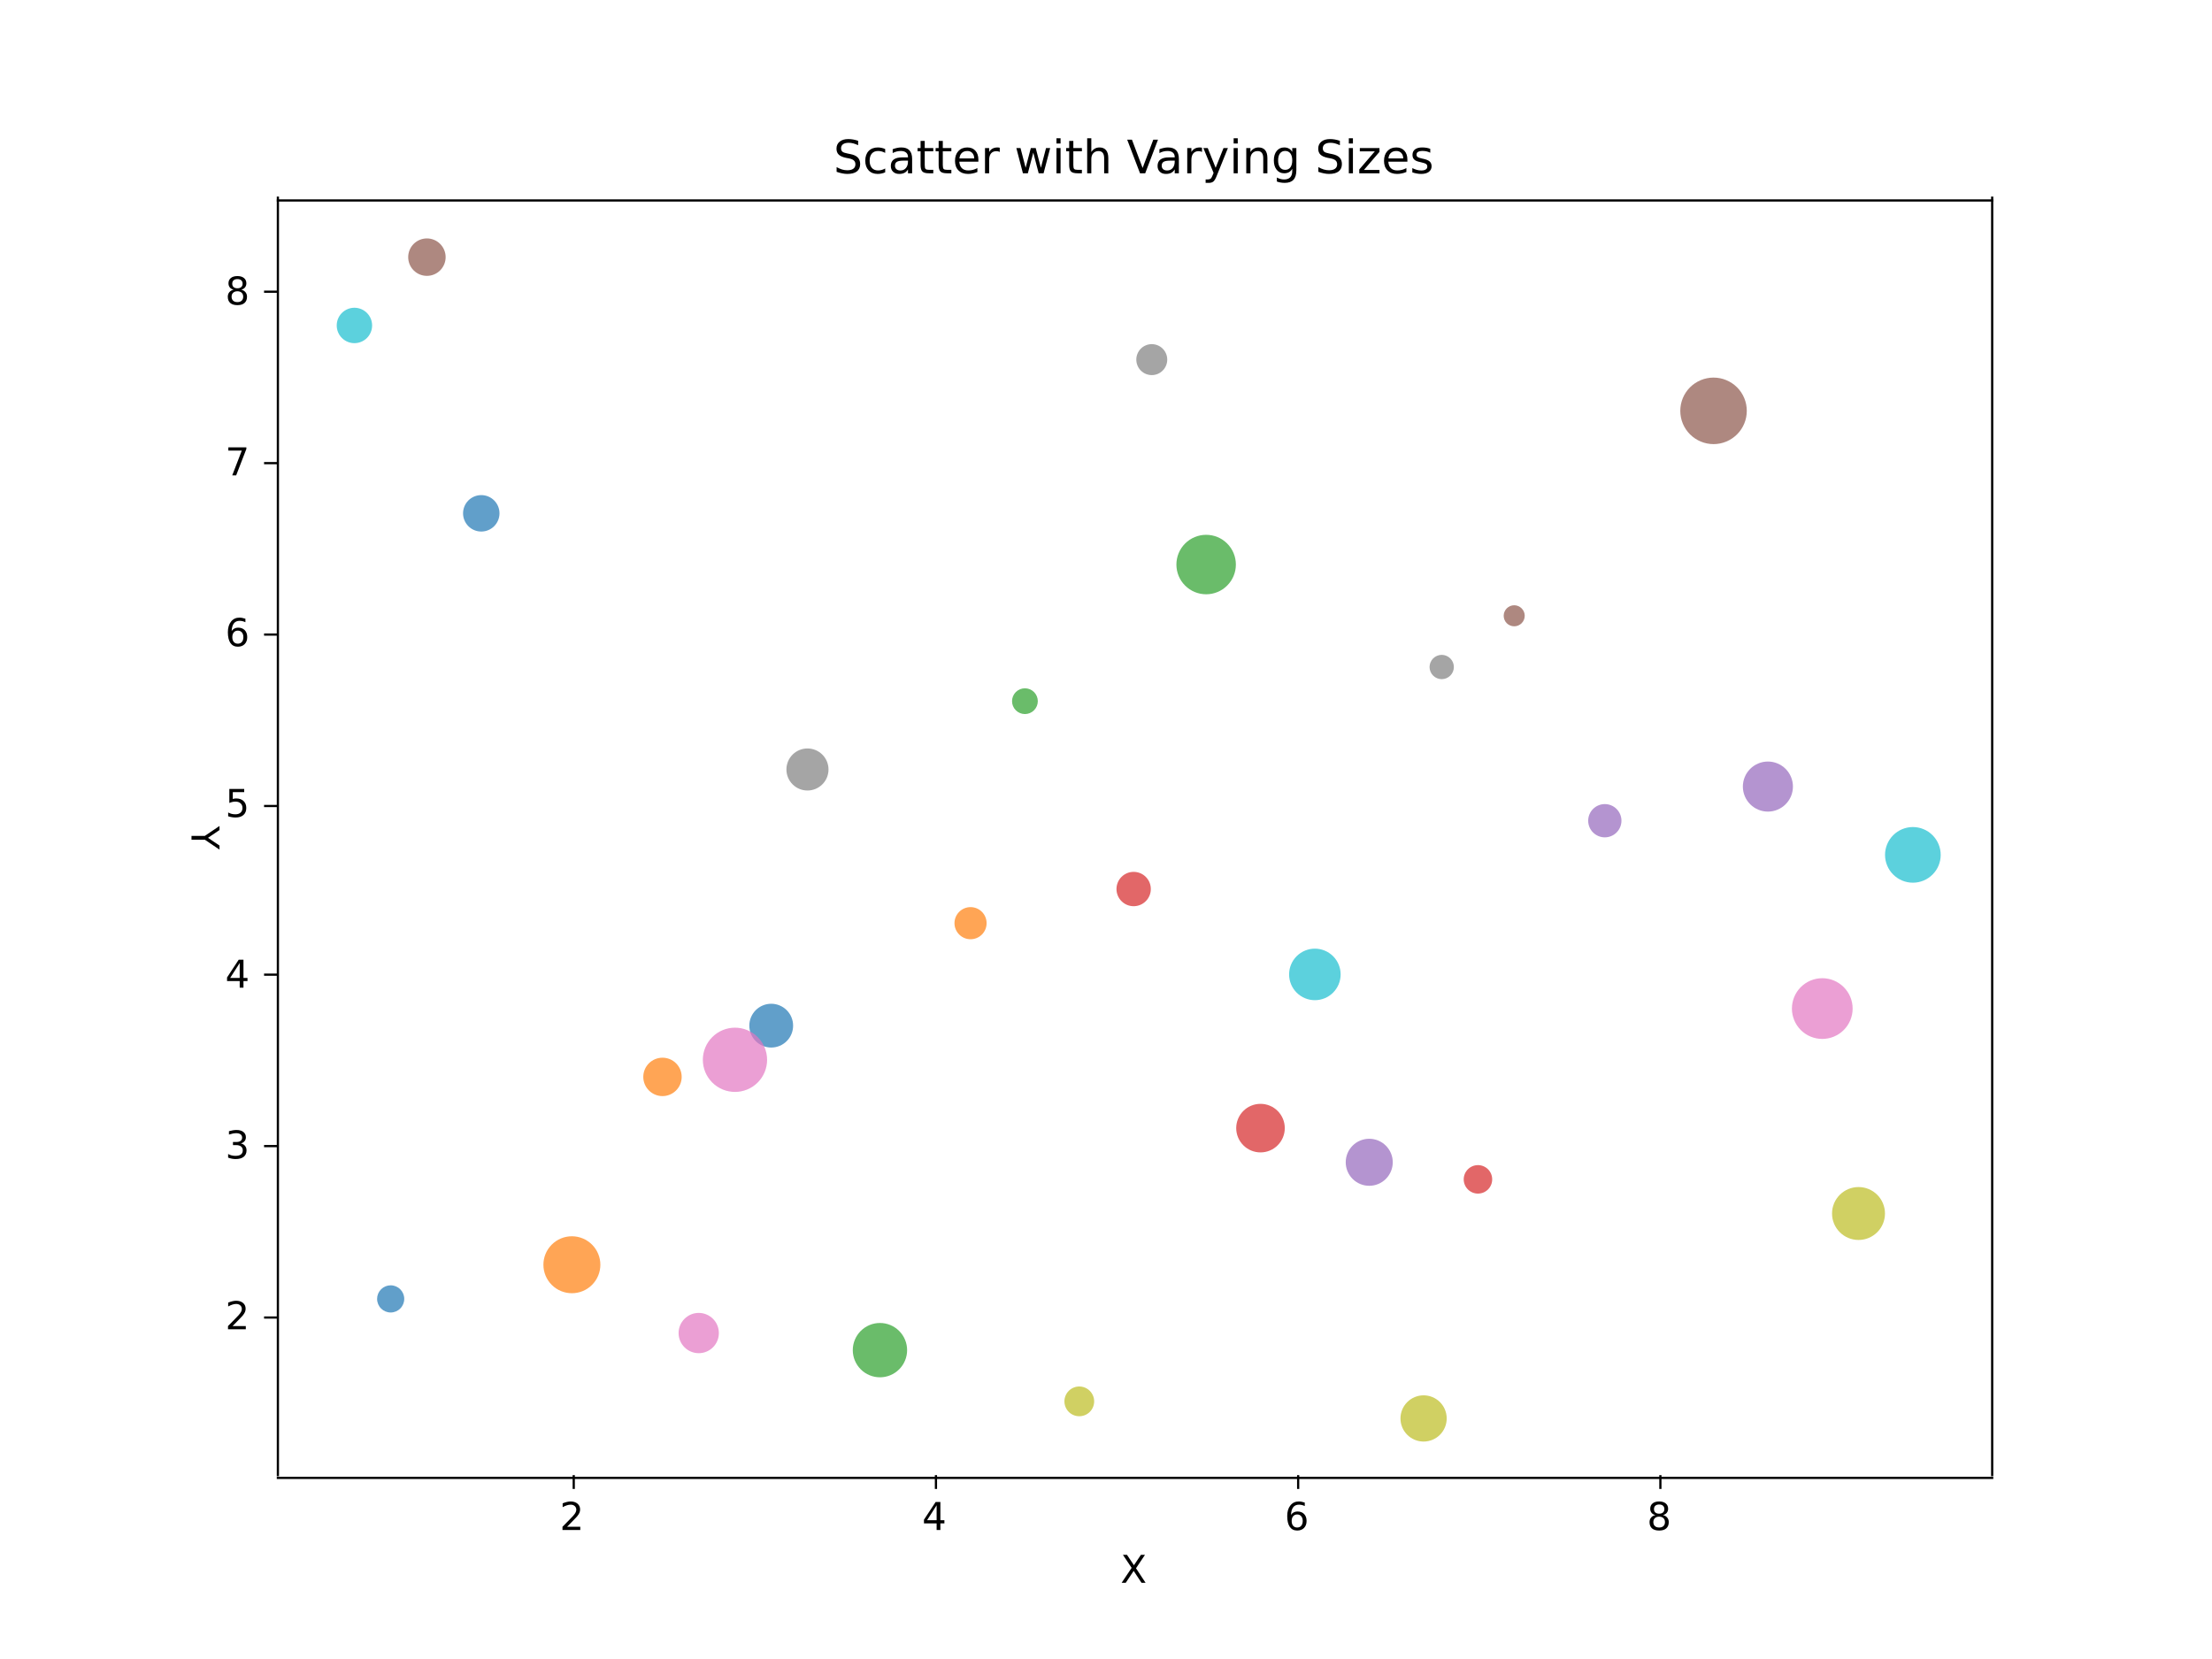
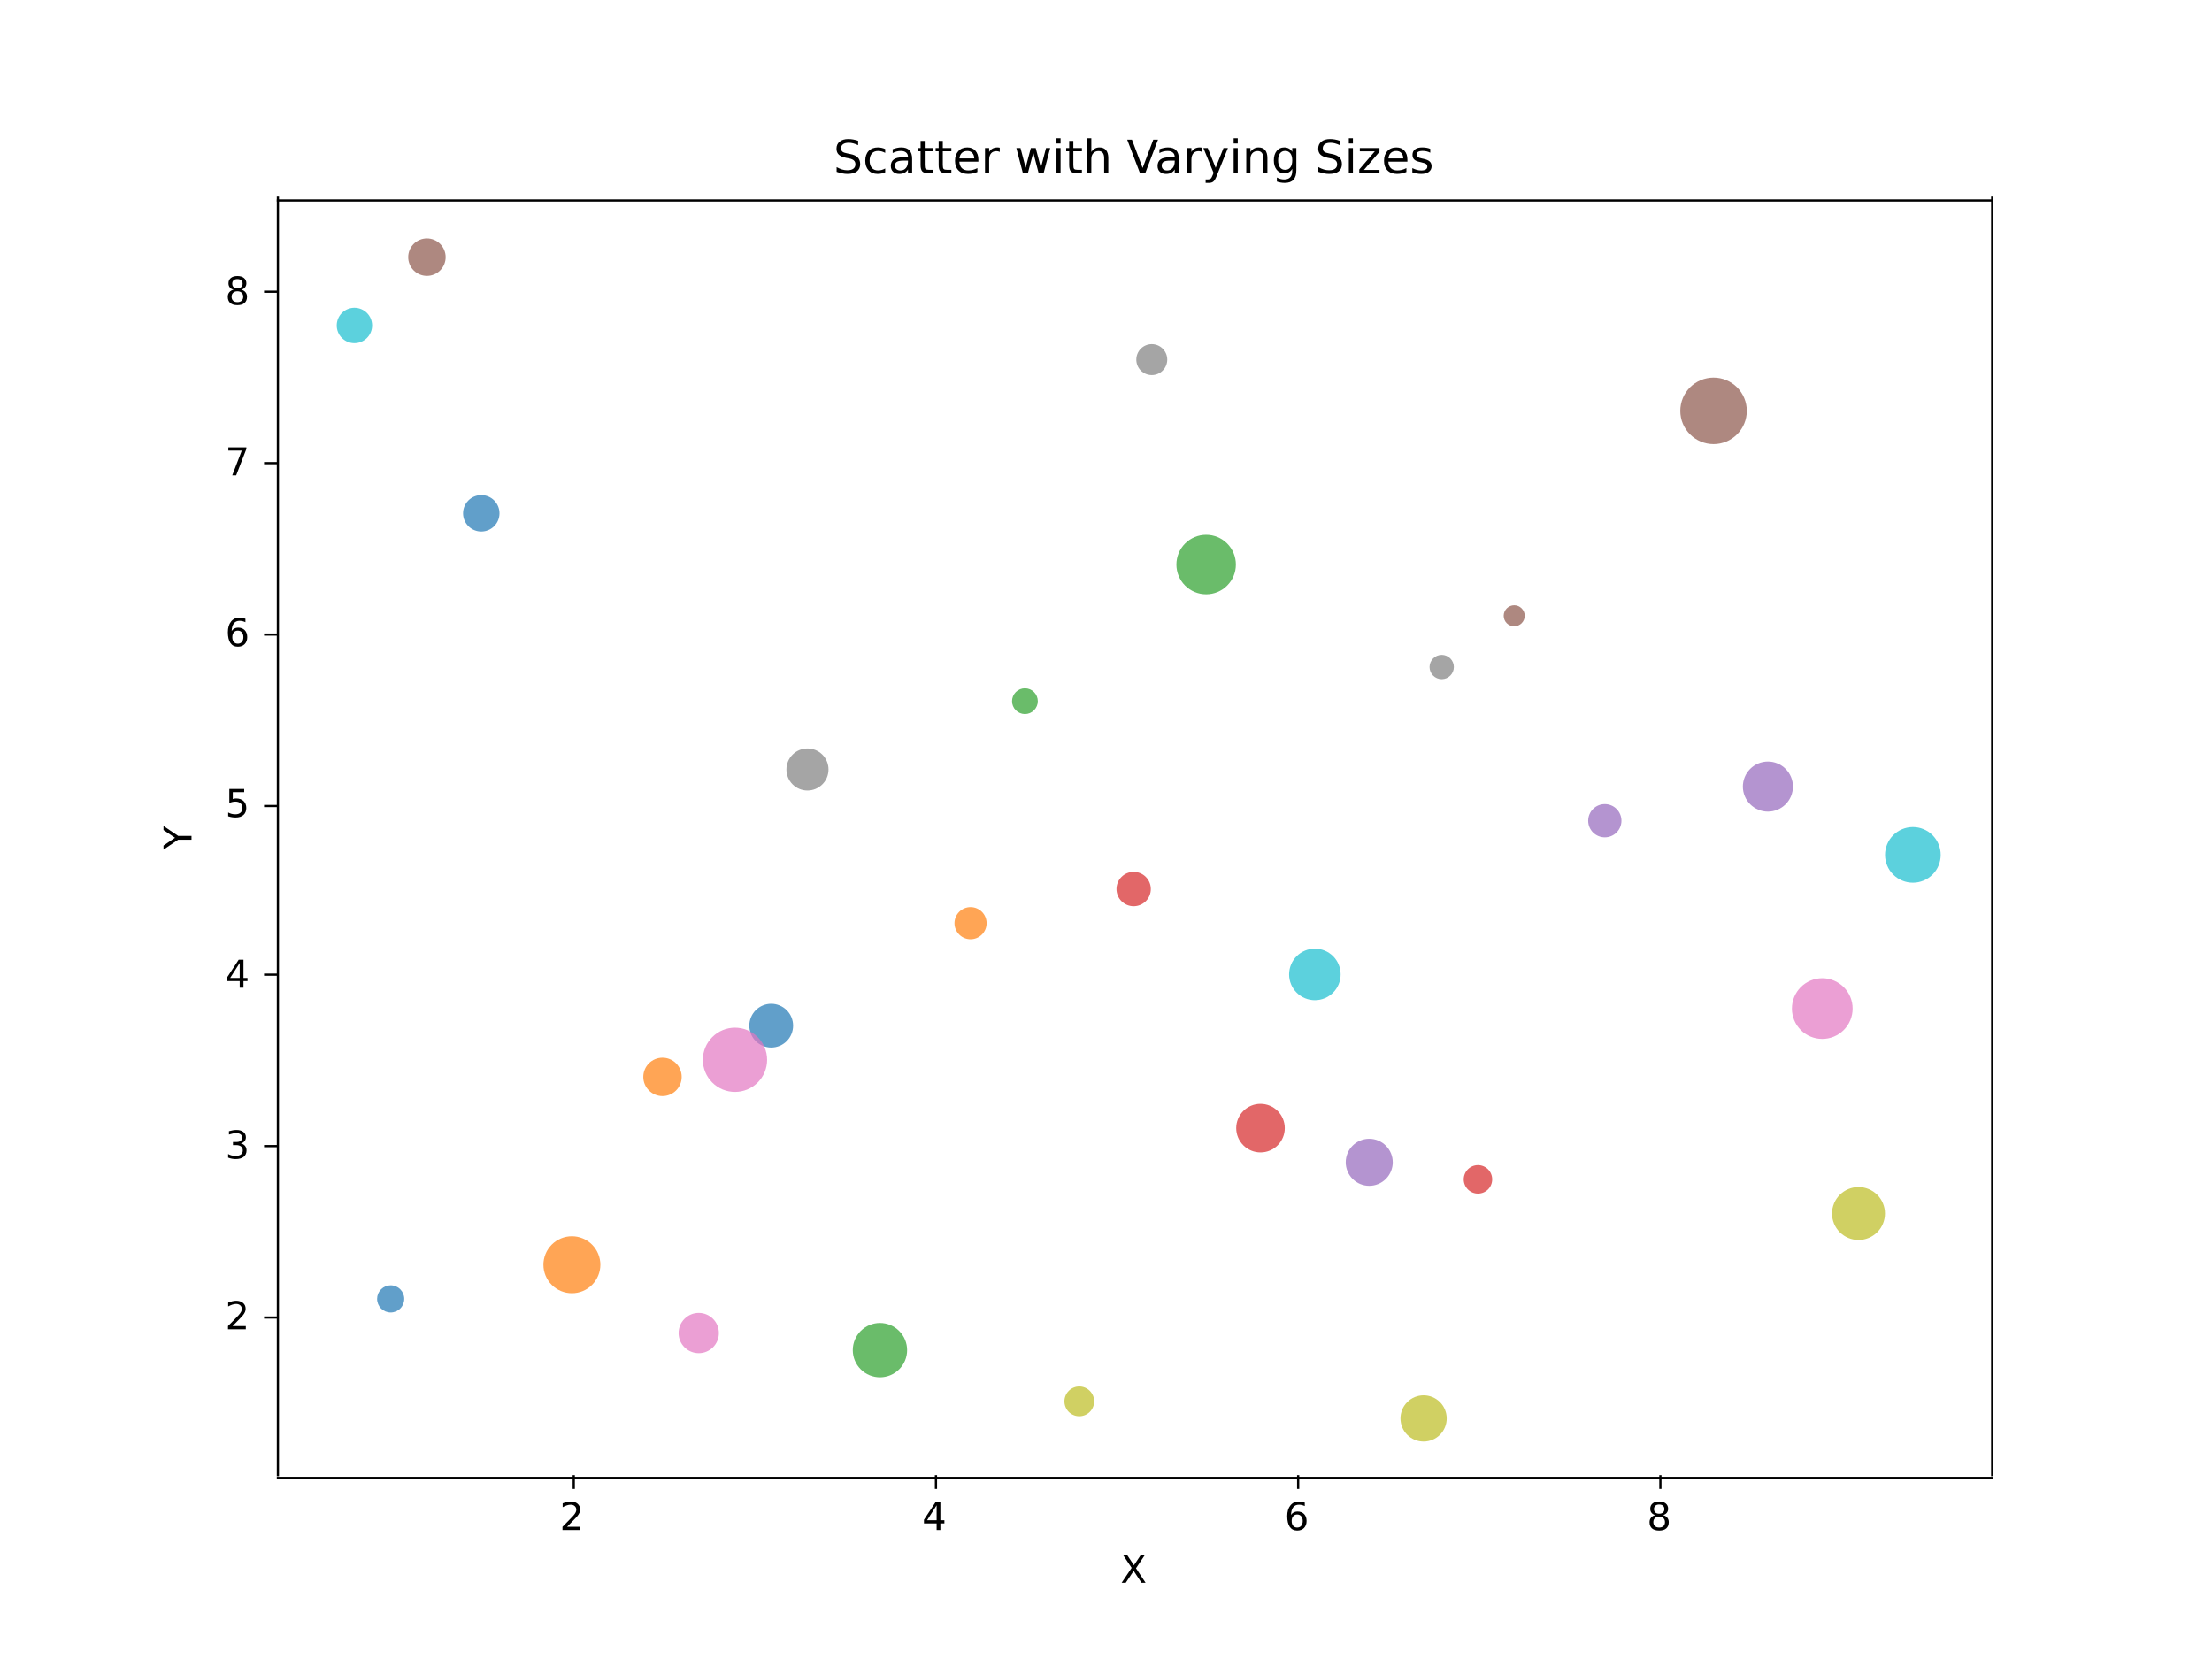
<svg xmlns="http://www.w3.org/2000/svg" width="800" height="600" viewBox="0 0 800 600">
  <defs>
</defs>
  <g transform="translate(0,600) scale(1,-1)">
    <rect width="800" height="600" fill="white" />
    <path d="M 0.00 0.00 L 800.00 0.00 L 800.00 600.00 L 0.00 600.00 L 0.00 0.00 Z " fill="#FFFFFF" fill-opacity="1.00" stroke="#000000" stroke-opacity="1.00" stroke-width="0.00" stroke-linecap="butt" stroke-linejoin="miter" />
    <path d="M 100.00 66.00 L 720.00 66.00 L 720.00 528.00 L 100.00 528.00 L 100.00 66.00 Z " fill="#FFFFFF" fill-opacity="1.00" stroke="none" stroke-opacity="0.00" stroke-width="0.00" stroke-linecap="butt" stroke-linejoin="miter" />
    <path d="M 141.29 125.32 C 142.59 125.32 143.84 125.84 144.76 126.76 C 145.68 127.68 146.20 128.93 146.20 130.24 C 146.20 131.54 145.68 132.79 144.76 133.71 C 143.84 134.63 142.59 135.15 141.29 135.15 C 139.99 135.15 138.74 134.63 137.82 133.71 C 136.90 132.79 136.38 131.54 136.38 130.24 C 136.38 128.93 136.90 127.68 137.82 126.76 C 138.74 125.84 139.99 125.32 141.29 125.32 Z " fill="#1F77B4" fill-opacity="0.70" stroke="none" stroke-opacity="0.00" stroke-width="0.00" stroke-linecap="butt" stroke-linejoin="round" />
    <path d="M 239.60 203.58 C 241.44 203.58 243.21 204.32 244.51 205.62 C 245.81 206.92 246.54 208.69 246.54 210.53 C 246.54 212.37 245.81 214.14 244.51 215.44 C 243.21 216.74 241.44 217.47 239.60 217.47 C 237.76 217.47 235.99 216.74 234.69 215.44 C 233.39 214.14 232.65 212.37 232.65 210.53 C 232.65 208.69 233.39 206.92 234.69 205.62 C 235.99 204.32 237.76 203.58 239.60 203.58 Z " fill="#FF7F0E" fill-opacity="0.70" stroke="none" stroke-opacity="0.00" stroke-width="0.00" stroke-linecap="butt" stroke-linejoin="round" />
    <path d="M 318.25 101.88 C 320.85 101.88 323.35 102.92 325.19 104.76 C 327.03 106.60 328.07 109.10 328.07 111.71 C 328.07 114.31 327.03 116.81 325.19 118.65 C 323.35 120.49 320.85 121.53 318.25 121.53 C 315.64 121.53 313.14 120.49 311.30 118.65 C 309.46 116.81 308.42 114.31 308.42 111.71 C 308.42 109.10 309.46 106.60 311.30 104.76 C 313.14 102.92 315.64 101.88 318.25 101.88 Z " fill="#2CA02C" fill-opacity="0.70" stroke="none" stroke-opacity="0.00" stroke-width="0.00" stroke-linecap="butt" stroke-linejoin="round" />
    <path d="M 410.00 272.26 C 411.65 272.26 413.23 272.91 414.39 274.08 C 415.56 275.24 416.21 276.82 416.21 278.47 C 416.21 280.12 415.56 281.70 414.39 282.86 C 413.23 284.03 411.65 284.68 410.00 284.68 C 408.35 284.68 406.77 284.03 405.61 282.86 C 404.44 281.70 403.79 280.12 403.79 278.47 C 403.79 276.82 404.44 275.24 405.61 274.08 C 406.77 272.91 408.35 272.26 410.00 272.26 Z " fill="#D62728" fill-opacity="0.70" stroke="none" stroke-opacity="0.00" stroke-width="0.00" stroke-linecap="butt" stroke-linejoin="round" />
    <path d="M 495.20 171.14 C 497.46 171.14 499.62 172.04 501.21 173.63 C 502.81 175.23 503.71 177.39 503.71 179.65 C 503.71 181.90 502.81 184.07 501.21 185.66 C 499.62 187.26 497.46 188.15 495.20 188.15 C 492.95 188.15 490.78 187.26 489.19 185.66 C 487.59 184.07 486.70 181.90 486.70 179.65 C 486.70 177.39 487.59 175.23 489.19 173.63 C 490.78 172.04 492.95 171.14 495.20 171.14 Z " fill="#9467BD" fill-opacity="0.70" stroke="none" stroke-opacity="0.00" stroke-width="0.00" stroke-linecap="butt" stroke-linejoin="round" />
    <path d="M 547.63 373.49 C 548.64 373.49 549.61 373.89 550.32 374.60 C 551.03 375.32 551.44 376.29 551.44 377.29 C 551.44 378.30 551.03 379.27 550.32 379.98 C 549.61 380.70 548.64 381.10 547.63 381.10 C 546.62 381.10 545.66 380.70 544.94 379.98 C 544.23 379.27 543.83 378.30 543.83 377.29 C 543.83 376.29 544.23 375.32 544.94 374.60 C 545.66 373.89 546.62 373.49 547.63 373.49 Z " fill="#8C564B" fill-opacity="0.70" stroke="none" stroke-opacity="0.00" stroke-width="0.00" stroke-linecap="butt" stroke-linejoin="round" />
    <path d="M 659.05 224.26 C 661.96 224.26 664.75 225.41 666.81 227.47 C 668.87 229.53 670.03 232.32 670.03 235.24 C 670.03 238.15 668.87 240.94 666.81 243.00 C 664.75 245.06 661.96 246.22 659.05 246.22 C 656.14 246.22 653.34 245.06 651.28 243.00 C 649.23 240.94 648.07 238.15 648.07 235.24 C 648.07 232.32 649.23 229.53 651.28 227.47 C 653.34 225.41 656.14 224.26 659.05 224.26 Z " fill="#E377C2" fill-opacity="0.70" stroke="none" stroke-opacity="0.00" stroke-width="0.00" stroke-linecap="butt" stroke-linejoin="round" />
    <path d="M 292.03 314.10 C 294.05 314.10 295.98 314.90 297.41 316.33 C 298.84 317.75 299.64 319.69 299.64 321.71 C 299.64 323.72 298.84 325.66 297.41 327.09 C 295.98 328.51 294.05 329.31 292.03 329.31 C 290.01 329.31 288.08 328.51 286.65 327.09 C 285.22 325.66 284.42 323.72 284.42 321.71 C 284.42 319.69 285.22 317.75 286.65 316.33 C 288.08 314.90 290.01 314.10 292.03 314.10 Z " fill="#7F7F7F" fill-opacity="0.70" stroke="none" stroke-opacity="0.00" stroke-width="0.00" stroke-linecap="butt" stroke-linejoin="round" />
    <path d="M 390.34 87.80 C 391.76 87.80 393.13 88.36 394.14 89.37 C 395.15 90.38 395.72 91.75 395.72 93.18 C 395.72 94.60 395.15 95.97 394.14 96.98 C 393.13 97.99 391.76 98.56 390.34 98.56 C 388.91 98.56 387.54 97.99 386.53 96.98 C 385.53 95.97 384.96 94.60 384.96 93.18 C 384.96 91.75 385.53 90.38 386.53 89.37 C 387.54 88.36 388.91 87.80 390.34 87.80 Z " fill="#BCBD22" fill-opacity="0.70" stroke="none" stroke-opacity="0.00" stroke-width="0.00" stroke-linecap="butt" stroke-linejoin="round" />
    <path d="M 475.54 238.27 C 478.01 238.27 480.38 239.25 482.13 241.00 C 483.87 242.75 484.86 245.12 484.86 247.59 C 484.86 250.06 483.87 252.43 482.13 254.18 C 480.38 255.92 478.01 256.91 475.54 256.91 C 473.07 256.91 470.70 255.92 468.95 254.18 C 467.20 252.43 466.22 250.06 466.22 247.59 C 466.22 245.12 467.20 242.75 468.95 241.00 C 470.70 239.25 473.07 238.27 475.54 238.27 Z " fill="#17BECF" fill-opacity="0.70" stroke="none" stroke-opacity="0.00" stroke-width="0.00" stroke-linecap="butt" stroke-linejoin="round" />
    <path d="M 174.06 407.76 C 175.81 407.76 177.48 408.46 178.72 409.69 C 179.95 410.93 180.65 412.61 180.65 414.35 C 180.65 416.10 179.95 417.78 178.72 419.01 C 177.48 420.25 175.81 420.94 174.06 420.94 C 172.31 420.94 170.64 420.25 169.40 419.01 C 168.17 417.78 167.47 416.10 167.47 414.35 C 167.47 412.61 168.17 410.93 169.40 409.69 C 170.64 408.46 172.31 407.76 174.06 407.76 Z " fill="#1F77B4" fill-opacity="0.70" stroke="none" stroke-opacity="0.00" stroke-width="0.00" stroke-linecap="butt" stroke-linejoin="round" />
    <path d="M 206.83 132.29 C 209.56 132.29 212.18 133.37 214.11 135.30 C 216.04 137.24 217.13 139.86 217.13 142.59 C 217.13 145.32 216.04 147.94 214.11 149.87 C 212.18 151.80 209.56 152.89 206.83 152.89 C 204.10 152.89 201.48 151.80 199.55 149.87 C 197.61 147.94 196.53 145.32 196.53 142.59 C 196.53 139.86 197.61 137.24 199.55 135.30 C 201.48 133.37 204.10 132.29 206.83 132.29 Z " fill="#FF7F0E" fill-opacity="0.70" stroke="none" stroke-opacity="0.00" stroke-width="0.00" stroke-linecap="butt" stroke-linejoin="round" />
    <path d="M 370.68 341.75 C 371.91 341.75 373.10 342.24 373.97 343.12 C 374.84 343.99 375.34 345.18 375.34 346.41 C 375.34 347.65 374.84 348.83 373.97 349.71 C 373.10 350.58 371.91 351.07 370.68 351.07 C 369.44 351.07 368.26 350.58 367.38 349.71 C 366.51 348.83 366.02 347.65 366.02 346.41 C 366.02 345.18 366.51 343.99 367.38 343.12 C 368.26 342.24 369.44 341.75 370.68 341.75 Z " fill="#2CA02C" fill-opacity="0.70" stroke="none" stroke-opacity="0.00" stroke-width="0.00" stroke-linecap="butt" stroke-linejoin="round" />
    <path d="M 455.88 183.22 C 458.21 183.22 460.44 184.14 462.09 185.79 C 463.74 187.44 464.66 189.67 464.66 192.00 C 464.66 194.33 463.74 196.56 462.09 198.21 C 460.44 199.86 458.21 200.78 455.88 200.78 C 453.55 200.78 451.31 199.86 449.67 198.21 C 448.02 196.56 447.09 194.33 447.09 192.00 C 447.09 189.67 448.02 187.44 449.67 185.79 C 451.31 184.14 453.55 183.22 455.88 183.22 Z " fill="#D62728" fill-opacity="0.70" stroke="none" stroke-opacity="0.00" stroke-width="0.00" stroke-linecap="butt" stroke-linejoin="round" />
    <path d="M 580.40 297.16 C 582.00 297.16 583.53 297.80 584.65 298.92 C 585.78 300.05 586.42 301.58 586.42 303.18 C 586.42 304.77 585.78 306.30 584.65 307.43 C 583.53 308.56 582.00 309.19 580.40 309.19 C 578.81 309.19 577.28 308.56 576.15 307.43 C 575.02 306.30 574.39 304.77 574.39 303.18 C 574.39 301.58 575.02 300.05 576.15 298.92 C 577.28 297.80 578.81 297.16 580.40 297.16 Z " fill="#9467BD" fill-opacity="0.70" stroke="none" stroke-opacity="0.00" stroke-width="0.00" stroke-linecap="butt" stroke-linejoin="round" />
    <path d="M 619.73 439.38 C 622.92 439.38 625.97 440.65 628.23 442.91 C 630.49 445.16 631.75 448.22 631.75 451.41 C 631.75 454.60 630.49 457.66 628.23 459.92 C 625.97 462.17 622.92 463.44 619.73 463.44 C 616.54 463.44 613.48 462.17 611.22 459.92 C 608.96 457.66 607.70 454.60 607.70 451.41 C 607.70 448.22 608.96 445.16 611.22 442.91 C 613.48 440.65 616.54 439.38 619.73 439.38 Z " fill="#8C564B" fill-opacity="0.70" stroke="none" stroke-opacity="0.00" stroke-width="0.00" stroke-linecap="butt" stroke-linejoin="round" />
    <path d="M 252.71 110.60 C 254.64 110.60 256.49 111.37 257.86 112.73 C 259.22 114.10 259.99 115.95 259.99 117.88 C 259.99 119.81 259.22 121.67 257.86 123.03 C 256.49 124.40 254.64 125.17 252.71 125.17 C 250.77 125.17 248.92 124.40 247.56 123.03 C 246.19 121.67 245.42 119.81 245.42 117.88 C 245.42 115.95 246.19 114.10 247.56 112.73 C 248.92 111.37 250.77 110.60 252.71 110.60 Z " fill="#E377C2" fill-opacity="0.70" stroke="none" stroke-opacity="0.00" stroke-width="0.00" stroke-linecap="butt" stroke-linejoin="round" />
    <path d="M 521.42 354.37 C 522.58 354.37 523.70 354.84 524.52 355.66 C 525.35 356.48 525.81 357.60 525.81 358.76 C 525.81 359.93 525.35 361.05 524.52 361.87 C 523.70 362.69 522.58 363.16 521.42 363.16 C 520.25 363.16 519.13 362.69 518.31 361.87 C 517.49 361.05 517.02 359.93 517.02 358.76 C 517.02 357.60 517.49 356.48 518.31 355.66 C 519.13 354.84 520.25 354.37 521.42 354.37 Z " fill="#7F7F7F" fill-opacity="0.70" stroke="none" stroke-opacity="0.00" stroke-width="0.00" stroke-linecap="butt" stroke-linejoin="round" />
    <path d="M 672.16 151.55 C 674.70 151.55 677.13 152.55 678.93 154.35 C 680.72 156.14 681.73 158.58 681.73 161.12 C 681.73 163.66 680.72 166.09 678.93 167.89 C 677.13 169.68 674.70 170.69 672.16 170.69 C 669.62 170.69 667.18 169.68 665.39 167.89 C 663.59 166.09 662.58 163.66 662.58 161.12 C 662.58 158.58 663.59 156.14 665.39 154.35 C 667.18 152.55 669.62 151.55 672.16 151.55 Z " fill="#BCBD22" fill-opacity="0.70" stroke="none" stroke-opacity="0.00" stroke-width="0.00" stroke-linecap="butt" stroke-linejoin="round" />
    <path d="M 128.18 475.89 C 129.88 475.89 131.51 476.57 132.71 477.77 C 133.91 478.97 134.58 480.60 134.58 482.29 C 134.58 483.99 133.91 485.62 132.71 486.82 C 131.51 488.02 129.88 488.70 128.18 488.70 C 126.48 488.70 124.86 488.02 123.65 486.82 C 122.45 485.62 121.78 483.99 121.78 482.29 C 121.78 480.60 122.45 478.97 123.65 477.77 C 124.86 476.57 126.48 475.89 128.18 475.89 Z " fill="#17BECF" fill-opacity="0.70" stroke="none" stroke-opacity="0.00" stroke-width="0.00" stroke-linecap="butt" stroke-linejoin="round" />
    <path d="M 278.92 221.14 C 281.02 221.14 283.04 221.98 284.52 223.46 C 286.01 224.94 286.84 226.96 286.84 229.06 C 286.84 231.16 286.01 233.17 284.52 234.66 C 283.04 236.14 281.02 236.98 278.92 236.98 C 276.82 236.98 274.81 236.14 273.32 234.66 C 271.84 233.17 271.00 231.16 271.00 229.06 C 271.00 226.96 271.84 224.94 273.32 223.46 C 274.81 221.98 276.82 221.14 278.92 221.14 Z " fill="#1F77B4" fill-opacity="0.70" stroke="none" stroke-opacity="0.00" stroke-width="0.00" stroke-linecap="butt" stroke-linejoin="round" />
    <path d="M 351.01 260.31 C 352.56 260.31 354.03 260.92 355.12 262.01 C 356.21 263.10 356.82 264.58 356.82 266.12 C 356.82 267.66 356.21 269.14 355.12 270.23 C 354.03 271.32 352.56 271.93 351.01 271.93 C 349.47 271.93 348.00 271.32 346.91 270.23 C 345.82 269.14 345.20 267.66 345.20 266.12 C 345.20 264.58 345.82 263.10 346.91 262.01 C 348.00 260.92 349.47 260.31 351.01 260.31 Z " fill="#FF7F0E" fill-opacity="0.70" stroke="none" stroke-opacity="0.00" stroke-width="0.00" stroke-linecap="butt" stroke-linejoin="round" />
    <path d="M 436.22 385.07 C 439.07 385.07 441.81 386.20 443.82 388.22 C 445.84 390.23 446.97 392.97 446.97 395.82 C 446.97 398.68 445.84 401.41 443.82 403.43 C 441.81 405.45 439.07 406.58 436.22 406.58 C 433.36 406.58 430.63 405.45 428.61 403.43 C 426.59 401.41 425.46 398.68 425.46 395.82 C 425.46 392.97 426.59 390.23 428.61 388.22 C 430.63 386.20 433.36 385.07 436.22 385.07 Z " fill="#2CA02C" fill-opacity="0.70" stroke="none" stroke-opacity="0.00" stroke-width="0.00" stroke-linecap="butt" stroke-linejoin="round" />
    <path d="M 534.52 168.32 C 535.89 168.32 537.20 168.86 538.17 169.83 C 539.13 170.79 539.67 172.10 539.67 173.47 C 539.67 174.84 539.13 176.15 538.17 177.11 C 537.20 178.08 535.89 178.62 534.52 178.62 C 533.16 178.62 531.85 178.08 530.88 177.11 C 529.92 176.15 529.37 174.84 529.37 173.47 C 529.37 172.10 529.92 170.79 530.88 169.83 C 531.85 168.86 533.16 168.32 534.52 168.32 Z " fill="#D62728" fill-opacity="0.70" stroke="none" stroke-opacity="0.00" stroke-width="0.00" stroke-linecap="butt" stroke-linejoin="round" />
    <path d="M 639.39 306.47 C 641.79 306.47 644.09 307.43 645.79 309.13 C 647.49 310.82 648.44 313.13 648.44 315.53 C 648.44 317.93 647.49 320.23 645.79 321.93 C 644.09 323.63 641.79 324.58 639.39 324.58 C 636.99 324.58 634.68 323.63 632.98 321.93 C 631.29 320.23 630.33 317.93 630.33 315.53 C 630.33 313.13 631.29 310.82 632.98 309.13 C 634.68 307.43 636.99 306.47 639.39 306.47 Z " fill="#9467BD" fill-opacity="0.70" stroke="none" stroke-opacity="0.00" stroke-width="0.00" stroke-linecap="butt" stroke-linejoin="round" />
    <path d="M 154.40 500.23 C 156.19 500.23 157.91 500.94 159.18 502.21 C 160.45 503.48 161.17 505.20 161.17 507.00 C 161.17 508.80 160.45 510.52 159.18 511.79 C 157.91 513.06 156.19 513.77 154.40 513.77 C 152.60 513.77 150.88 513.06 149.61 511.79 C 148.34 510.52 147.63 508.80 147.63 507.00 C 147.63 505.20 148.34 503.48 149.61 502.21 C 150.88 500.94 152.60 500.23 154.40 500.23 Z " fill="#8C564B" fill-opacity="0.70" stroke="none" stroke-opacity="0.00" stroke-width="0.00" stroke-linecap="butt" stroke-linejoin="round" />
    <path d="M 265.81 205.09 C 268.90 205.09 271.85 206.31 274.03 208.49 C 276.21 210.67 277.43 213.62 277.43 216.71 C 277.43 219.79 276.21 222.74 274.03 224.92 C 271.85 227.10 268.90 228.33 265.81 228.33 C 262.73 228.33 259.78 227.10 257.60 224.92 C 255.42 222.74 254.19 219.79 254.19 216.71 C 254.19 213.62 255.42 210.67 257.60 208.49 C 259.78 206.31 262.73 205.09 265.81 205.09 Z " fill="#E377C2" fill-opacity="0.70" stroke="none" stroke-opacity="0.00" stroke-width="0.00" stroke-linecap="butt" stroke-linejoin="round" />
    <path d="M 416.55 464.34 C 418.04 464.34 419.46 464.93 420.51 465.98 C 421.56 467.03 422.15 468.46 422.15 469.94 C 422.15 471.43 421.56 472.85 420.51 473.90 C 419.46 474.95 418.04 475.54 416.55 475.54 C 415.07 475.54 413.64 474.95 412.59 473.90 C 411.55 472.85 410.96 471.43 410.96 469.94 C 410.96 468.46 411.55 467.03 412.59 465.98 C 413.64 464.93 415.07 464.34 416.55 464.34 Z " fill="#7F7F7F" fill-opacity="0.70" stroke="none" stroke-opacity="0.00" stroke-width="0.00" stroke-linecap="butt" stroke-linejoin="round" />
    <path d="M 514.86 78.64 C 517.08 78.64 519.21 79.52 520.78 81.09 C 522.34 82.66 523.22 84.78 523.22 87.00 C 523.22 89.22 522.34 91.34 520.78 92.91 C 519.21 94.48 517.08 95.36 514.86 95.36 C 512.64 95.36 510.52 94.48 508.95 92.91 C 507.38 91.34 506.50 89.22 506.50 87.00 C 506.50 84.78 507.38 82.66 508.95 81.09 C 510.52 79.52 512.64 78.64 514.86 78.64 Z " fill="#BCBD22" fill-opacity="0.70" stroke="none" stroke-opacity="0.00" stroke-width="0.00" stroke-linecap="butt" stroke-linejoin="round" />
    <path d="M 691.82 280.76 C 694.49 280.76 697.05 281.82 698.93 283.71 C 700.82 285.59 701.88 288.15 701.88 290.82 C 701.88 293.49 700.82 296.05 698.93 297.94 C 697.05 299.83 694.49 300.89 691.82 300.89 C 689.15 300.89 686.59 299.83 684.70 297.94 C 682.82 296.05 681.75 293.49 681.75 290.82 C 681.75 288.15 682.82 285.59 684.70 283.71 C 686.59 281.82 689.15 280.76 691.82 280.76 Z " fill="#17BECF" fill-opacity="0.70" stroke="none" stroke-opacity="0.00" stroke-width="0.00" stroke-linecap="butt" stroke-linejoin="round" />
    <text font-family="DejaVu Sans" font-size="16.67" fill="#000000" fill-opacity="1.00" text-anchor="middle" transform="translate(410.00,537.33) scale(1,-1)">Scatter with Varying Sizes</text>
    <path d="M 207.50 66.50 L 207.50 61.50 " fill="none" fill-opacity="0.00" stroke="#000000" stroke-opacity="1.00" stroke-width="0.80" stroke-linecap="butt" stroke-linejoin="miter" />
    <text font-family="DejaVu Sans" font-size="13.89" fill="#000000" fill-opacity="1.00" text-anchor="middle" dominant-baseline="text-before-edge" transform="translate(206.83,56.28) scale(1,-1)">2</text>
    <path d="M 338.50 66.50 L 338.50 61.50 " fill="none" fill-opacity="0.00" stroke="#000000" stroke-opacity="1.00" stroke-width="0.80" stroke-linecap="butt" stroke-linejoin="miter" />
    <text font-family="DejaVu Sans" font-size="13.89" fill="#000000" fill-opacity="1.00" text-anchor="middle" dominant-baseline="text-before-edge" transform="translate(337.91,56.28) scale(1,-1)">4</text>
    <path d="M 469.50 66.50 L 469.50 61.50 " fill="none" fill-opacity="0.00" stroke="#000000" stroke-opacity="1.00" stroke-width="0.80" stroke-linecap="butt" stroke-linejoin="miter" />
    <text font-family="DejaVu Sans" font-size="13.89" fill="#000000" fill-opacity="1.00" text-anchor="middle" dominant-baseline="text-before-edge" transform="translate(468.99,56.28) scale(1,-1)">6</text>
    <path d="M 600.50 66.50 L 600.50 61.50 " fill="none" fill-opacity="0.00" stroke="#000000" stroke-opacity="1.00" stroke-width="0.80" stroke-linecap="butt" stroke-linejoin="miter" />
    <text font-family="DejaVu Sans" font-size="13.89" fill="#000000" fill-opacity="1.00" text-anchor="middle" dominant-baseline="text-before-edge" transform="translate(600.06,56.28) scale(1,-1)">8</text>
    <text font-family="DejaVu Sans" font-size="13.89" fill="#000000" fill-opacity="1.00" text-anchor="middle" dominant-baseline="text-before-edge" transform="translate(410.00,37.17) scale(1,-1)">X</text>
    <path d="M 100.50 123.50 L 95.50 123.50 " fill="none" fill-opacity="0.00" stroke="#000000" stroke-opacity="1.00" stroke-width="0.80" stroke-linecap="butt" stroke-linejoin="miter" />
    <text font-family="DejaVu Sans" font-size="13.89" fill="#000000" fill-opacity="1.00" text-anchor="end" dominant-baseline="central" transform="translate(90.28,124.06) scale(1,-1)">2</text>
    <path d="M 100.50 185.50 L 95.50 185.50 " fill="none" fill-opacity="0.00" stroke="#000000" stroke-opacity="1.00" stroke-width="0.80" stroke-linecap="butt" stroke-linejoin="miter" />
    <text font-family="DejaVu Sans" font-size="13.89" fill="#000000" fill-opacity="1.00" text-anchor="end" dominant-baseline="central" transform="translate(90.28,185.82) scale(1,-1)">3</text>
    <path d="M 100.50 247.50 L 95.50 247.50 " fill="none" fill-opacity="0.00" stroke="#000000" stroke-opacity="1.00" stroke-width="0.80" stroke-linecap="butt" stroke-linejoin="miter" />
    <text font-family="DejaVu Sans" font-size="13.89" fill="#000000" fill-opacity="1.00" text-anchor="end" dominant-baseline="central" transform="translate(90.28,247.59) scale(1,-1)">4</text>
    <path d="M 100.50 308.50 L 95.50 308.50 " fill="none" fill-opacity="0.00" stroke="#000000" stroke-opacity="1.00" stroke-width="0.80" stroke-linecap="butt" stroke-linejoin="miter" />
    <text font-family="DejaVu Sans" font-size="13.89" fill="#000000" fill-opacity="1.00" text-anchor="end" dominant-baseline="central" transform="translate(90.28,309.35) scale(1,-1)">5</text>
    <path d="M 100.50 370.50 L 95.50 370.50 " fill="none" fill-opacity="0.00" stroke="#000000" stroke-opacity="1.00" stroke-width="0.80" stroke-linecap="butt" stroke-linejoin="miter" />
    <text font-family="DejaVu Sans" font-size="13.89" fill="#000000" fill-opacity="1.00" text-anchor="end" dominant-baseline="central" transform="translate(90.28,371.12) scale(1,-1)">6</text>
    <path d="M 100.50 432.50 L 95.50 432.50 " fill="none" fill-opacity="0.00" stroke="#000000" stroke-opacity="1.00" stroke-width="0.80" stroke-linecap="butt" stroke-linejoin="miter" />
    <text font-family="DejaVu Sans" font-size="13.89" fill="#000000" fill-opacity="1.00" text-anchor="end" dominant-baseline="central" transform="translate(90.28,432.88) scale(1,-1)">7</text>
    <path d="M 100.50 494.50 L 95.50 494.50 " fill="none" fill-opacity="0.00" stroke="#000000" stroke-opacity="1.00" stroke-width="0.80" stroke-linecap="butt" stroke-linejoin="miter" />
    <text font-family="DejaVu Sans" font-size="13.89" fill="#000000" fill-opacity="1.00" text-anchor="end" dominant-baseline="central" transform="translate(90.28,494.65) scale(1,-1)">8</text>
-     <text font-family="DejaVu Sans" font-size="13.89" fill="#000000" fill-opacity="1.00" text-anchor="middle" transform="translate(69.26,297.00) rotate(-90.00) scale(1,-1)">Y</text>
+     <text font-family="DejaVu Sans" font-size="13.89" fill="#000000" fill-opacity="1.00" text-anchor="middle" transform="translate(69.26,297.00) rotate(90.00) scale(1,-1)">Y</text>
    <path d="M 100.50 66.50 L 100.50 528.50 " fill="none" fill-opacity="0.00" stroke="#000000" stroke-opacity="1.00" stroke-width="0.80" stroke-linecap="square" stroke-linejoin="miter" />
    <path d="M 720.50 66.50 L 720.50 528.50 " fill="none" fill-opacity="0.00" stroke="#000000" stroke-opacity="1.00" stroke-width="0.80" stroke-linecap="square" stroke-linejoin="miter" />
    <path d="M 100.50 65.50 L 720.50 65.50 " fill="none" fill-opacity="0.00" stroke="#000000" stroke-opacity="1.00" stroke-width="0.80" stroke-linecap="square" stroke-linejoin="miter" />
    <path d="M 100.50 527.50 L 720.50 527.50 " fill="none" fill-opacity="0.00" stroke="#000000" stroke-opacity="1.00" stroke-width="0.80" stroke-linecap="square" stroke-linejoin="miter" />
  </g>
</svg>
